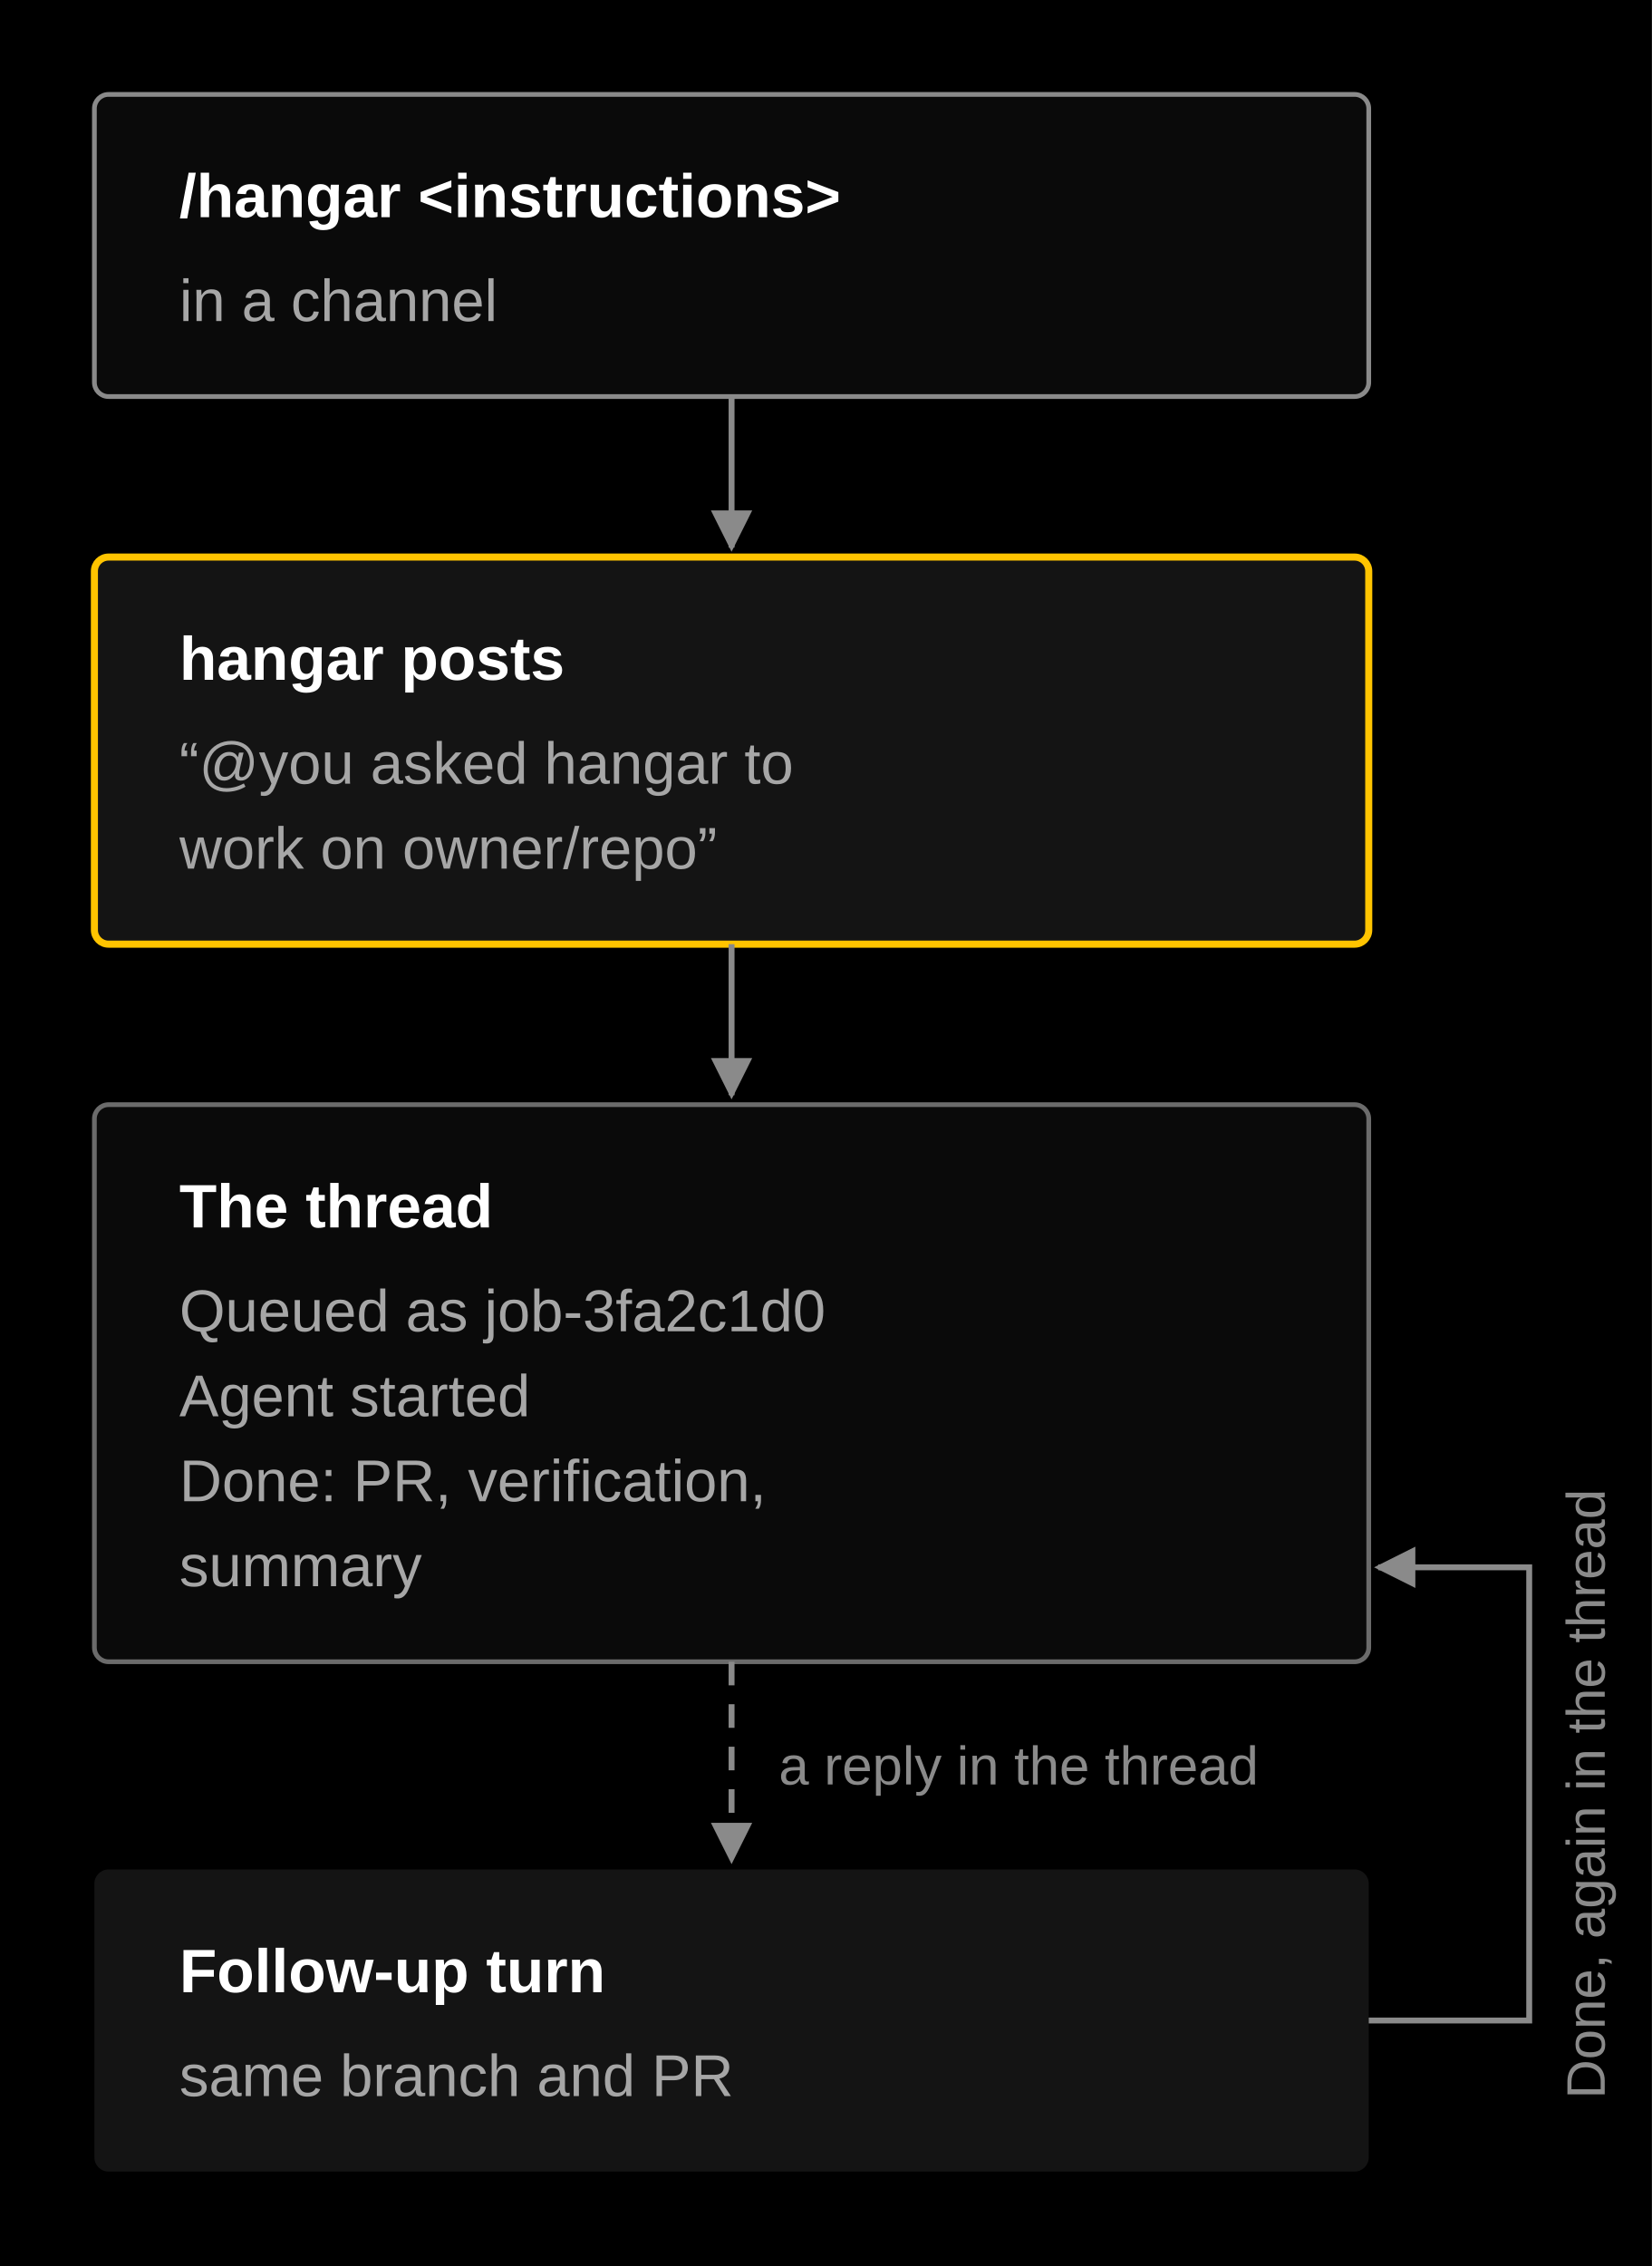
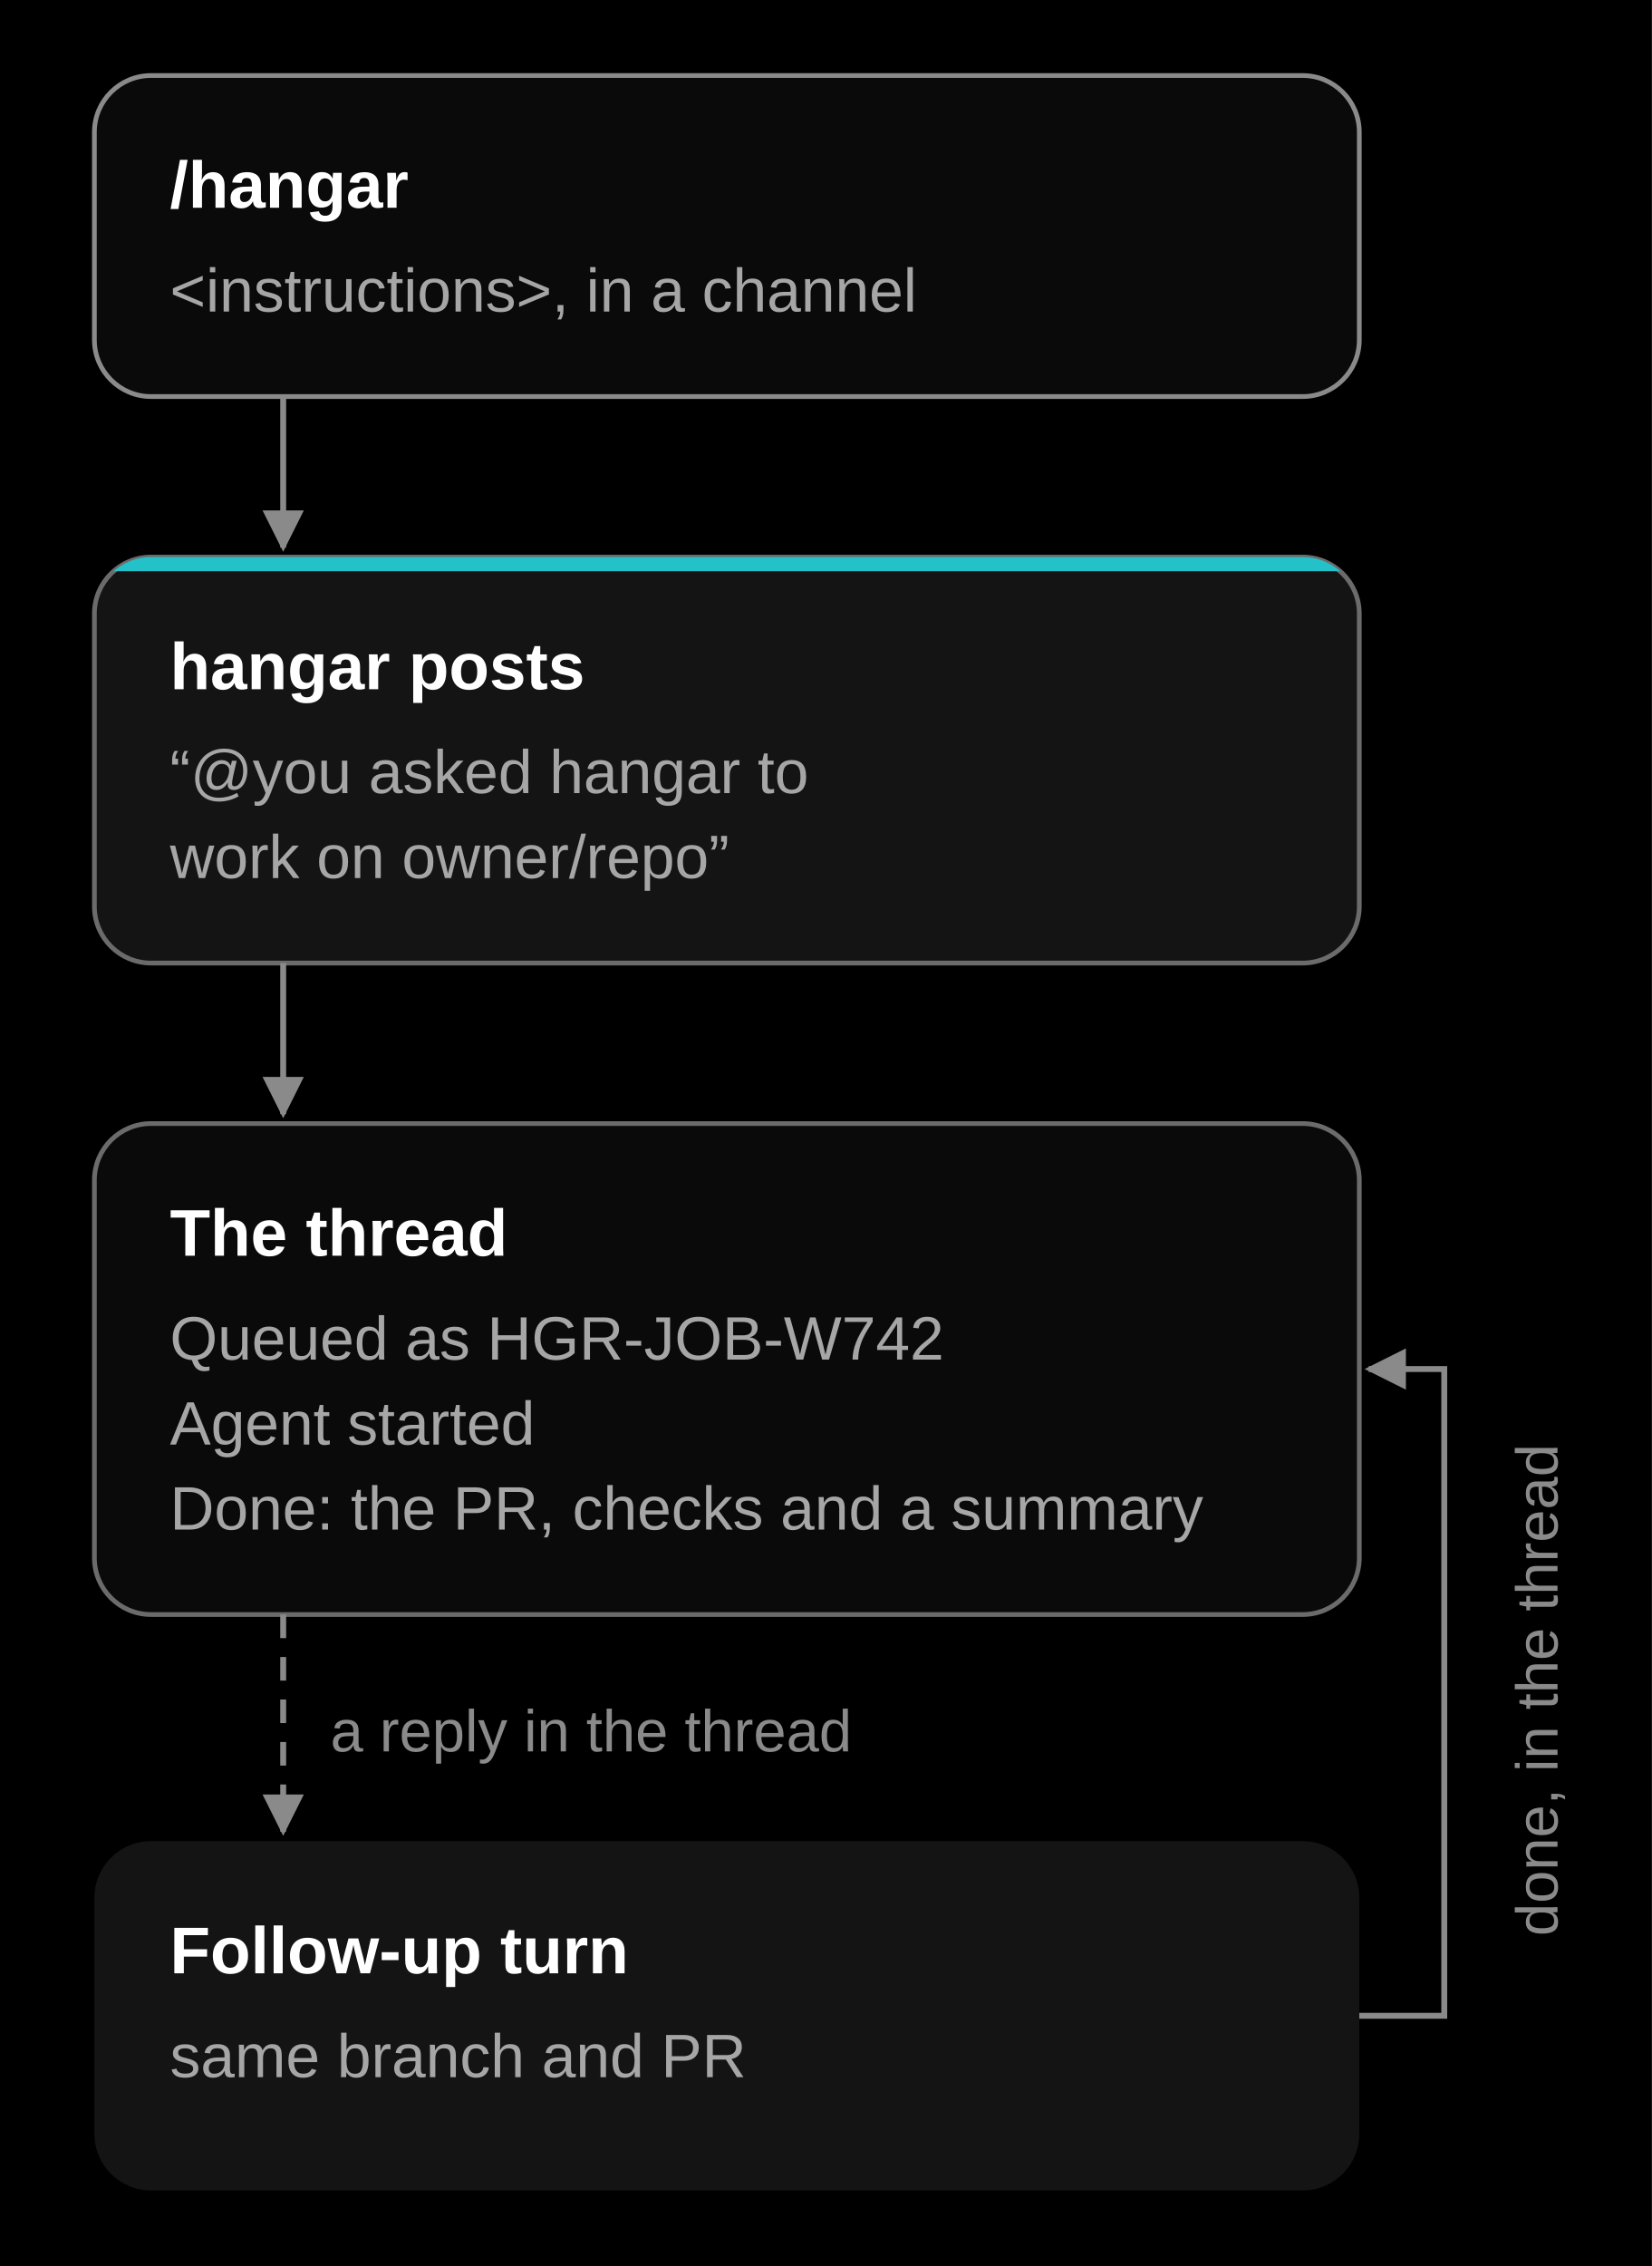
<svg xmlns="http://www.w3.org/2000/svg" class="af-d" viewBox="0 0 350 480" role="img" aria-label="Slack: a command, a thread, a follow-up">
  <style>
-   .af-d .bg { fill: var(--af-canvas, #000); }
+   .af-d .bg { fill: var(--af-canvas, #000000); }
  .af-d .box { fill: var(--af-raised, #141414); }
-   .af-d .box-hub { fill: var(--af-raised, #141414); stroke: var(--af-brand-line, #FFC400); stroke-width: 1.5; }
+   .af-d .box-hub { fill: var(--af-raised, #141414); stroke: var(--af-line-strong, #6B6B6B); stroke-width: 1; }
  .af-d .box-plan { fill: none; stroke: var(--af-line-strong, #6B6B6B); stroke-width: 1; stroke-dasharray: 4 4; }
  .af-d .box-ext { fill: var(--af-surface, #0A0A0A); stroke: var(--af-line-strong, #6B6B6B); stroke-width: 1; }
  .af-d .person { fill: var(--af-surface, #0A0A0A); stroke: var(--af-fg-subtle, #8A8A8A); stroke-width: 1; }
-   .af-d .bound { fill: none; stroke: var(--af-rule, #3A3A3A); stroke-width: 1; stroke-dasharray: 2 5; }
-   .af-d .name { font: 700 15px "Archivo", "Helvetica Neue", Arial, sans-serif; font-stretch: 125%; fill: var(--af-fg, #fff); }
-   .af-d .name-s { font: 700 13px "Archivo", "Helvetica Neue", Arial, sans-serif; font-stretch: 125%; fill: var(--af-fg, #fff); }
-   .af-d .title { font: 700 20px "Archivo", "Helvetica Neue", Arial, sans-serif; font-stretch: 125%; fill: var(--af-fg, #fff); }
-   .af-d .body { font: 400 12.5px "Red Hat Text", "Helvetica Neue", Arial, sans-serif; fill: var(--af-fg-muted, #A6A6A6); }
-   .af-d .lbl { font: 500 10.5px "DM Mono", ui-monospace, Menlo, monospace; letter-spacing: .08em; fill: var(--af-fg-subtle, #8A8A8A); }
+   .af-d .name { font: 700 16px "Archivo", "Helvetica Neue", Arial, sans-serif; font-stretch: 125%; fill: var(--af-fg, #FFFFFF); }
+   .af-d .name-s { font: 700 14px "Archivo", "Helvetica Neue", Arial, sans-serif; font-stretch: 125%; fill: var(--af-fg, #FFFFFF); }
+   .af-d .title { font: 700 20px "Archivo", "Helvetica Neue", Arial, sans-serif; font-stretch: 125%; fill: var(--af-fg, #FFFFFF); }
+   .af-d .body { font: 400 13px "Red Hat Text", "Helvetica Neue", Arial, sans-serif; fill: var(--af-fg-muted, #A6A6A6); }
+   .af-d .lbl { font: 500 12.5px "Red Hat Text", "Helvetica Neue", Arial, sans-serif; fill: var(--af-fg-subtle, #8A8A8A); }
  .af-d .edge { fill: none; stroke: var(--af-fg-subtle, #8A8A8A); stroke-width: 1.25; }
  .af-d .edge-plan { fill: none; stroke: var(--af-fg-subtle, #8A8A8A); stroke-width: 1.25; stroke-dasharray: 5 4; }
-   .af-d .elabel { font: 400 11.5px "Red Hat Text", "Helvetica Neue", Arial, sans-serif; fill: var(--af-fg-subtle, #8A8A8A); }
+   .af-d .elabel { font: 400 12.5px "Red Hat Text", "Helvetica Neue", Arial, sans-serif; fill: var(--af-fg-subtle, #8A8A8A); }
  .af-d .arrowhead { fill: var(--af-fg-subtle, #8A8A8A); }
  .af-d .dot { fill: var(--af-dot-field, #262626); }
-   .af-d .lbl-s { font: 500 11.5px "DM Mono", ui-monospace, Menlo, monospace; letter-spacing: .08em; fill: var(--af-fg-subtle, #8A8A8A); }
</style>
  <defs>
    <marker id="slack-stacked-arrow" viewBox="0 0 10 10" refX="9" refY="5" markerWidth="7" markerHeight="7" orient="auto-start-reverse">
      <path class="arrowhead" d="M0 0L10 5L0 10z" />
    </marker>
  </defs>
  <rect class="bg" width="350" height="480" />
-   <rect class="person" x="20" y="20" width="270" height="64" rx="3" />
-   <text class="name-s" x="38" y="46">/hangar &lt;instructions&gt;</text>
-   <text class="body" x="38" y="68">in a channel</text>
-   <path class="edge" d="M155 84V116" marker-end="url(#slack-stacked-arrow)" />
-   <rect class="box-hub" x="20" y="118" width="270" height="82" rx="3" />
-   <text class="name-s" x="38" y="144">hangar posts</text>
-   <text class="body" x="38" y="166">“@you asked hangar to</text>
-   <text class="body" x="38" y="184">work on owner/repo”</text>
-   <path class="edge" d="M155 200V232" marker-end="url(#slack-stacked-arrow)" />
-   <rect class="box-ext" x="20" y="234" width="270" height="118" rx="3" />
-   <text class="name-s" x="38" y="260">The thread</text>
-   <text class="body" x="38" y="282">Queued as job-3fa2c1d0</text>
-   <text class="body" x="38" y="300">Agent started</text>
-   <text class="body" x="38" y="318">Done: PR, verification,</text>
-   <text class="body" x="38" y="336">summary</text>
-   <path class="edge-plan" d="M155 352V394" marker-end="url(#slack-stacked-arrow)" />
-   <text class="elabel" x="165" y="378" text-anchor="start">a reply in the thread</text>
-   <rect class="box" x="20" y="396" width="270" height="64" rx="3" />
-   <text class="name-s" x="38" y="422">Follow-up turn</text>
-   <text class="body" x="38" y="444">same branch and PR</text>
-   <path class="edge" d="M290 428H324V332H292" marker-end="url(#slack-stacked-arrow)" />
-   <text class="elabel" x="340" y="380" text-anchor="middle" transform="rotate(-90 340 380)">Done, again in the thread</text>
+   <rect class="person" x="20" y="16" width="268" height="68" rx="12" />
+   <text class="name-s" x="36" y="44">/hangar</text>
+   <text class="body" x="36" y="66">&lt;instructions&gt;, in a channel</text>
+   <path class="edge" d="M60 84V116" marker-end="url(#slack-stacked-arrow)" />
+   <rect class="box-hub" x="20" y="118" width="268" height="86" rx="12" />
+   <clipPath id="slack-stacked-pe20-118-268-86">
+     <rect x="20" y="118" width="268" height="86" rx="12" />
+   </clipPath>
+   <rect x="20" y="118" width="268" height="3" fill="var(--af-product-hangar, #24C1C9)" clip-path="url(#slack-stacked-pe20-118-268-86)" />
+   <text class="name-s" x="36" y="146">hangar posts</text>
+   <text class="body" x="36" y="168">“@you asked hangar to</text>
+   <text class="body" x="36" y="186">work on owner/repo”</text>
+   <path class="edge" d="M60 204V236" marker-end="url(#slack-stacked-arrow)" />
+   <rect class="box-ext" x="20" y="238" width="268" height="104" rx="12" />
+   <text class="name-s" x="36" y="266">The thread</text>
+   <text class="body" x="36" y="288">Queued as HGR-JOB-W742</text>
+   <text class="body" x="36" y="306">Agent started</text>
+   <text class="body" x="36" y="324">Done: the PR, checks and a summary</text>
+   <path class="edge-plan" d="M60 342V388" marker-end="url(#slack-stacked-arrow)" />
+   <text class="elabel" x="70" y="371" text-anchor="start">a reply in the thread</text>
+   <rect class="box" x="20" y="390" width="268" height="74" rx="12" />
+   <text class="name-s" x="36" y="418">Follow-up turn</text>
+   <text class="body" x="36" y="440">same branch and PR</text>
+   <path class="edge" d="M288 427H306V290H290" marker-end="url(#slack-stacked-arrow)" />
+   <text class="elabel" x="330" y="358" text-anchor="middle" transform="rotate(-90 330 358)">done, in the thread</text>
</svg>
